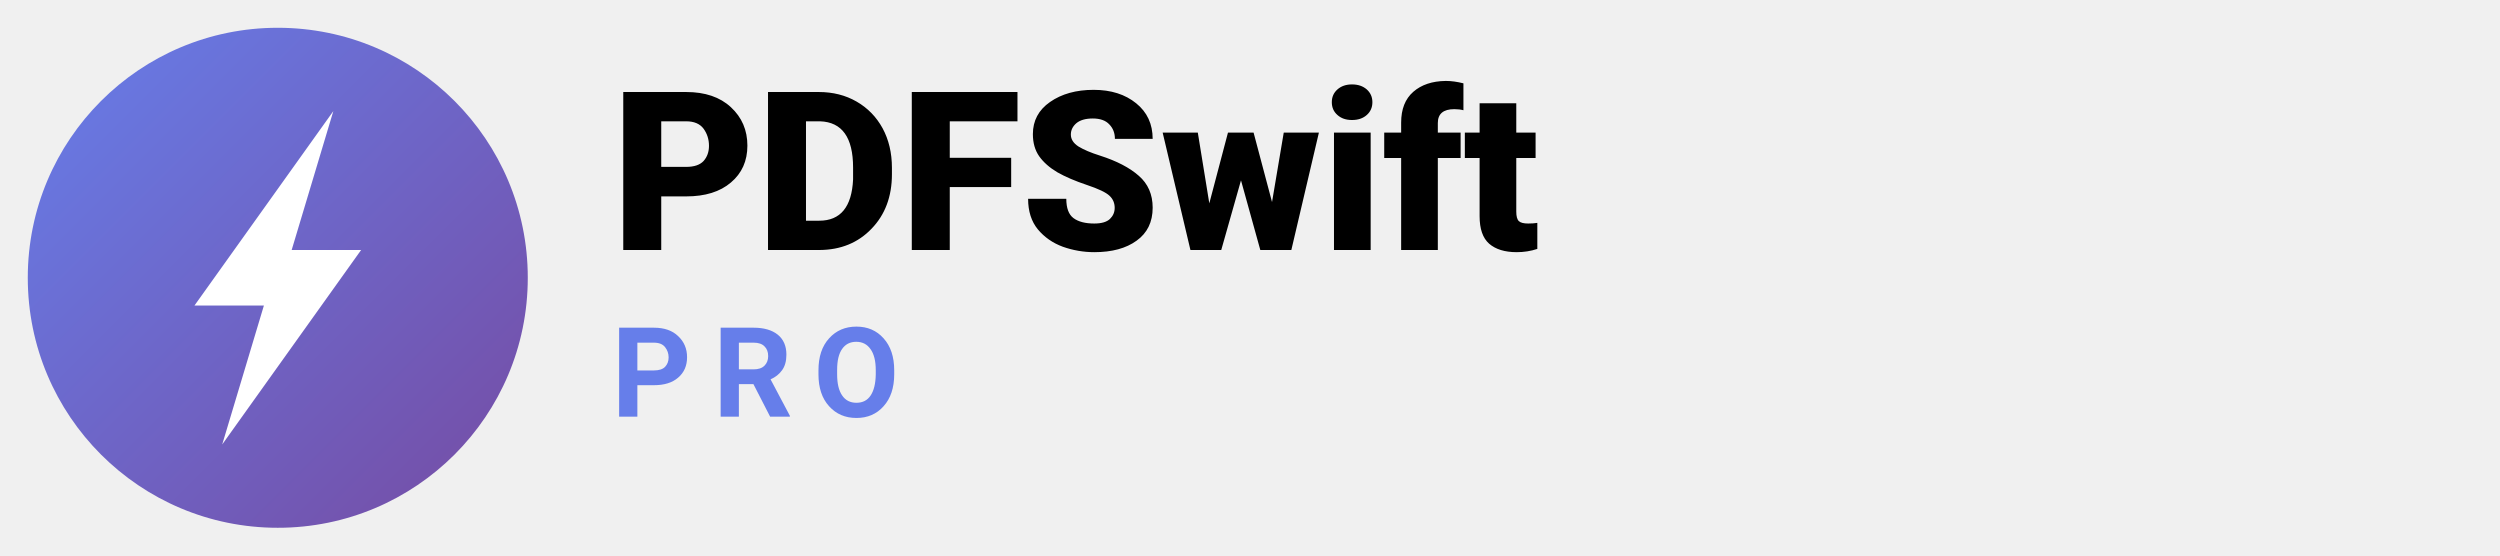
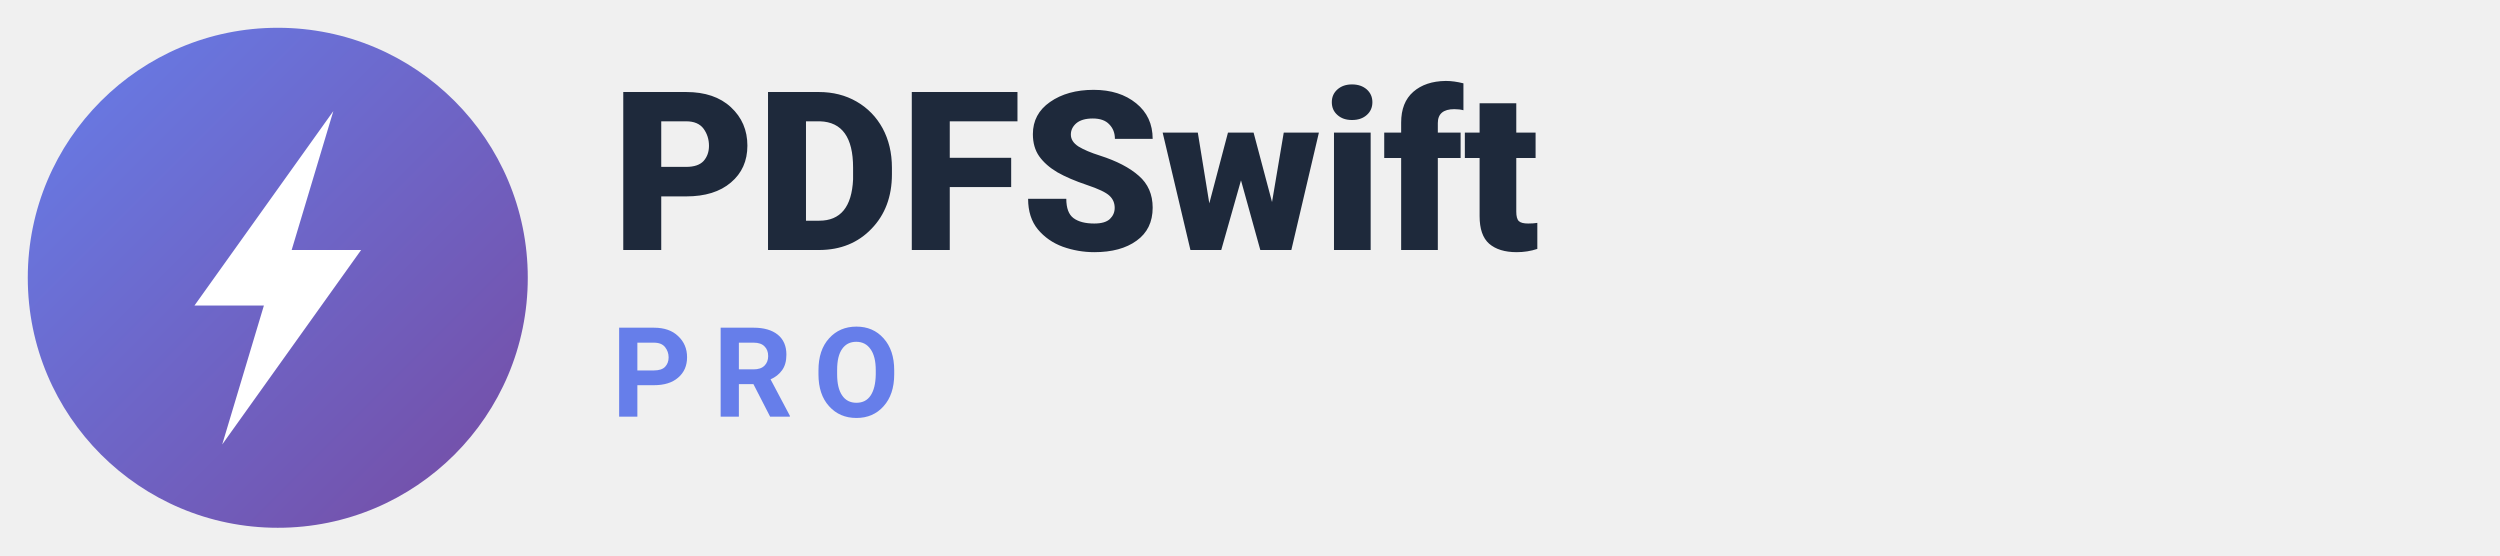
<svg xmlns="http://www.w3.org/2000/svg" width="180" height="40" viewBox="0 0 180 40">
  <defs>
    <linearGradient id="gradient" x1="0%" y1="0%" x2="100%" y2="100%">
      <stop offset="0%" style="stop-color:#667eea;stop-opacity:1" />
      <stop offset="100%" style="stop-color:#764ba2;stop-opacity:1" />
    </linearGradient>
  </defs>
  <circle cx="20" cy="20" r="18" fill="url(#gradient)" />
  <path d="M24 8 L14 22 L19 22 L16 32 L26 18 L21 18 Z" fill="white" />
-   <text x="44" y="18" font-family="-apple-system, BlinkMacSystemFont, 'Segoe UI', Roboto, Arial, sans-serif" font-size="16" font-weight="800" fill="currentColor">PDFSwift</text>
+   <text x="44" y="18" font-family="-apple-system, BlinkMacSystemFont, 'Segoe UI', Roboto, Arial, sans-serif" font-size="16" font-weight="800" fill="#1e293b">PDFSwift</text>
  <text x="44" y="30" font-family="-apple-system, BlinkMacSystemFont, 'Segoe UI', Roboto, Arial, sans-serif" font-size="9" font-weight="600" fill="#667eea" letter-spacing="1.5">PRO</text>
</svg>
